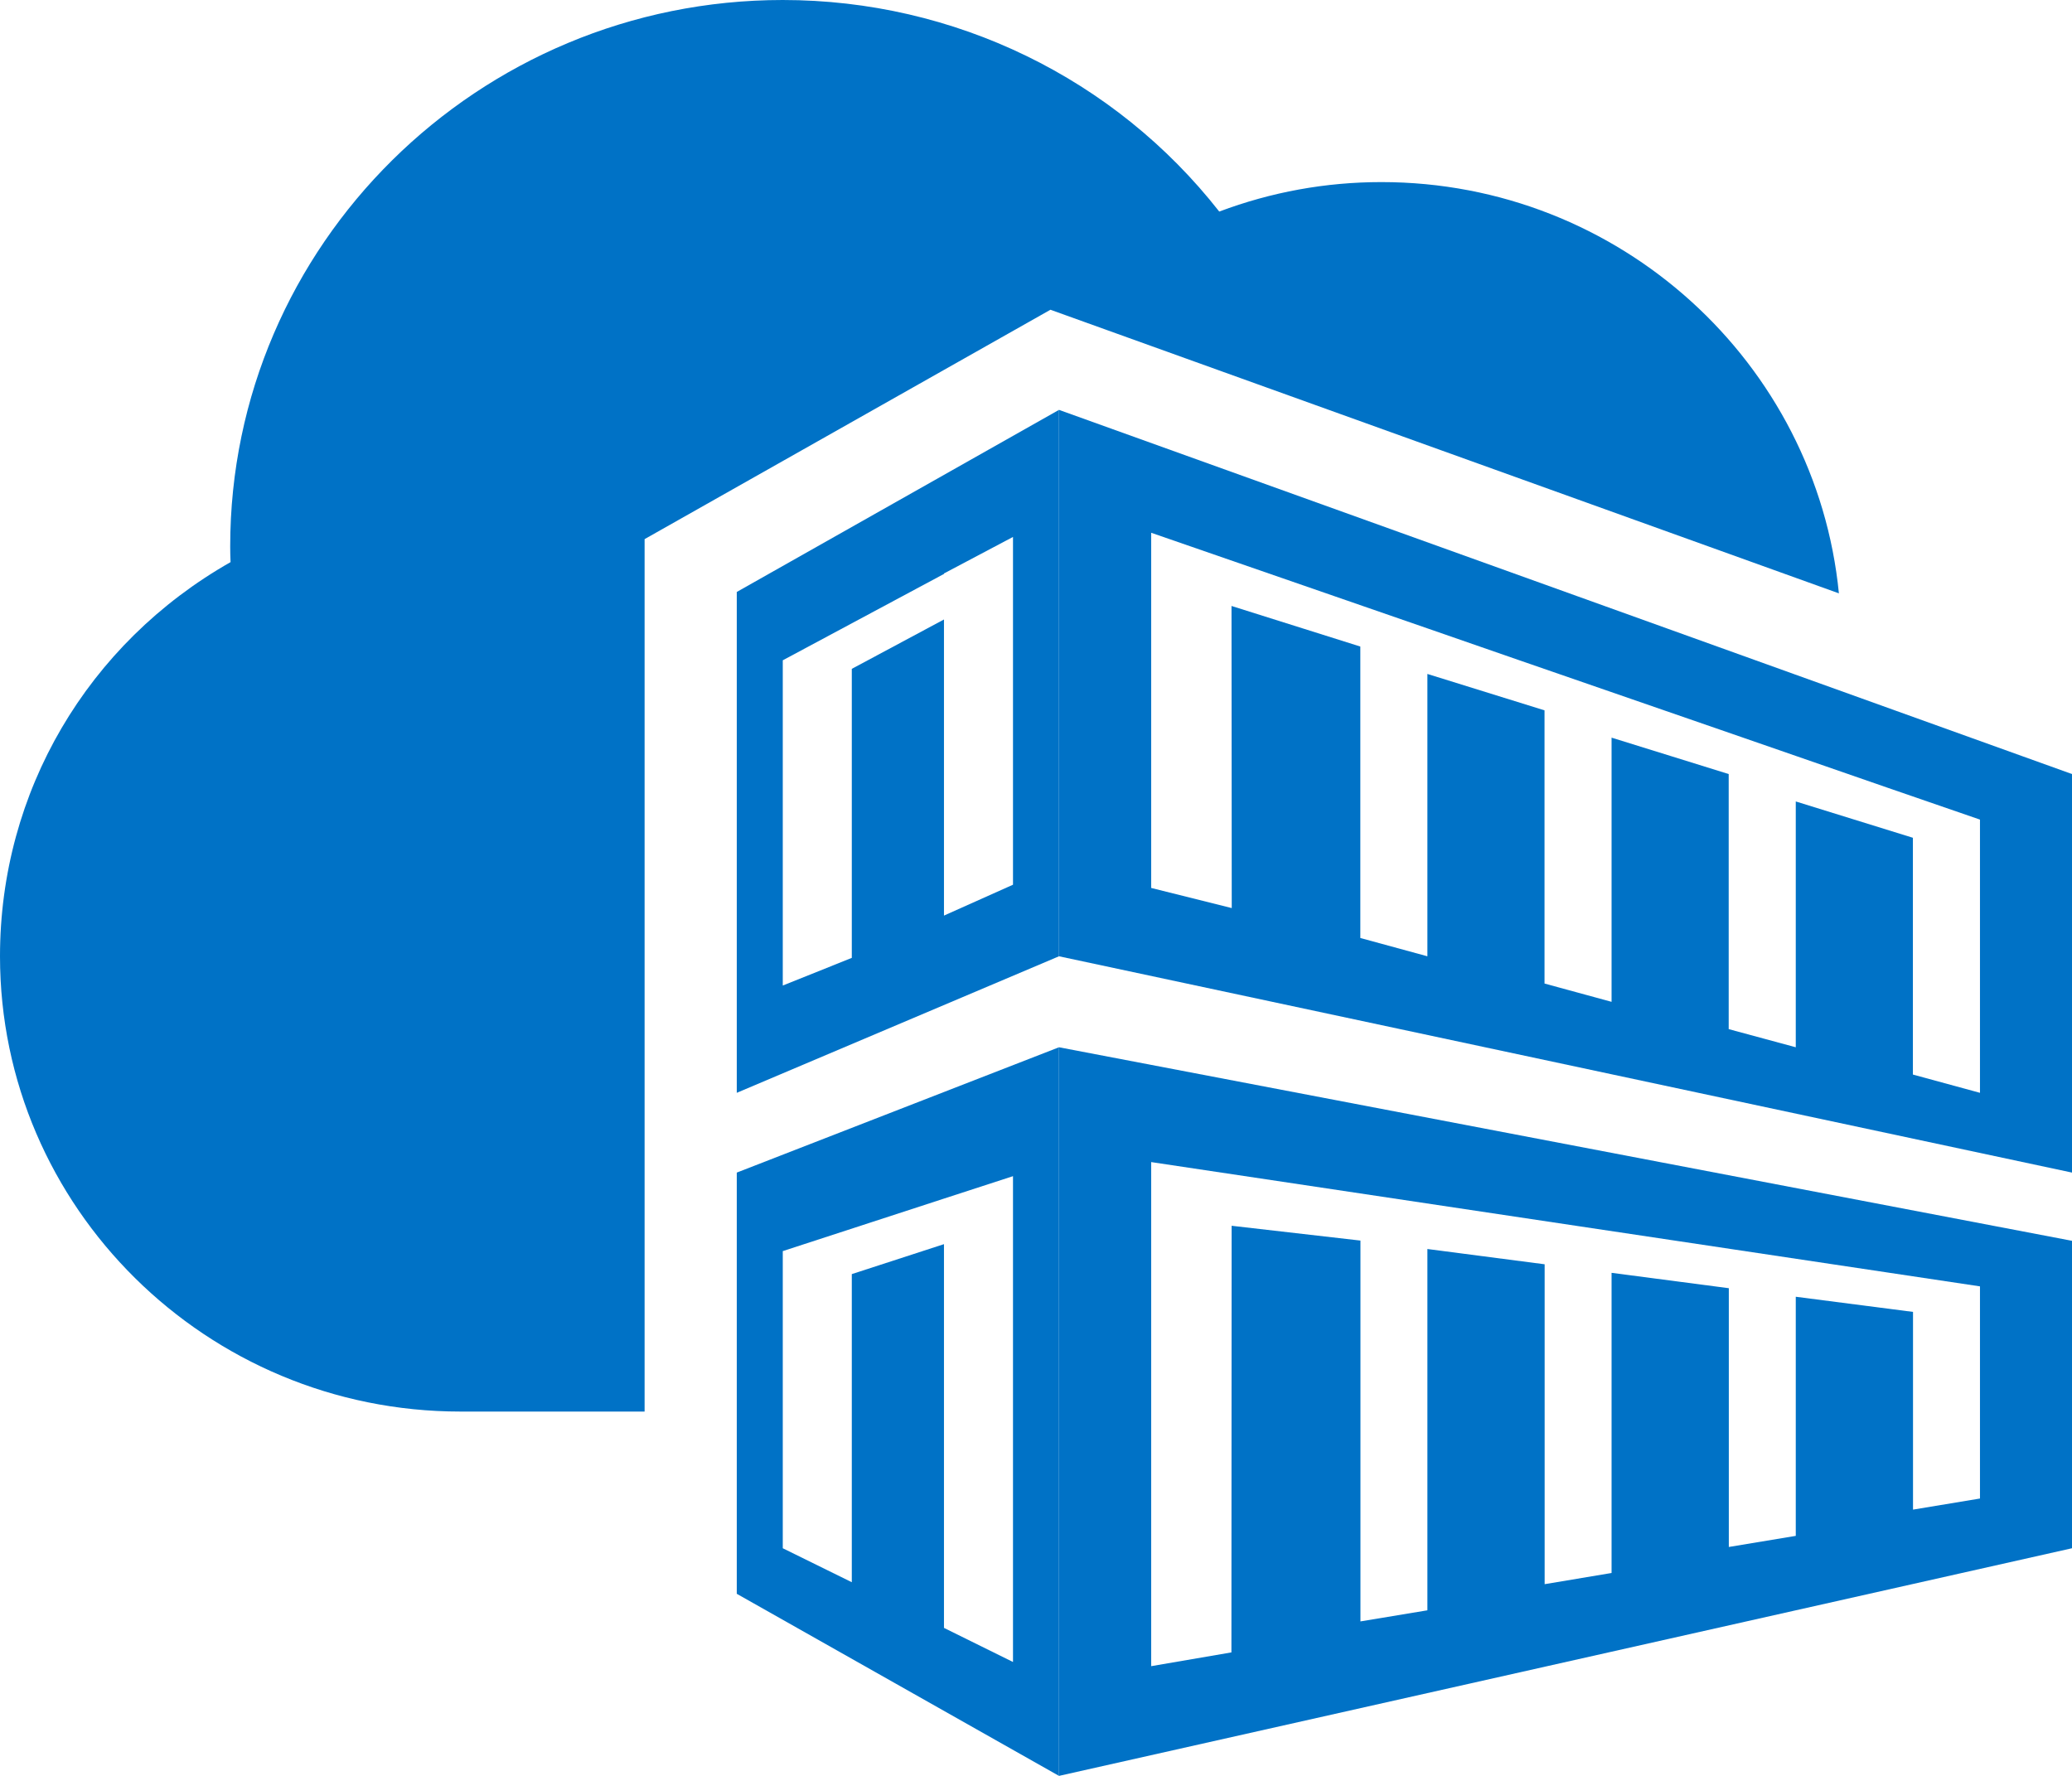
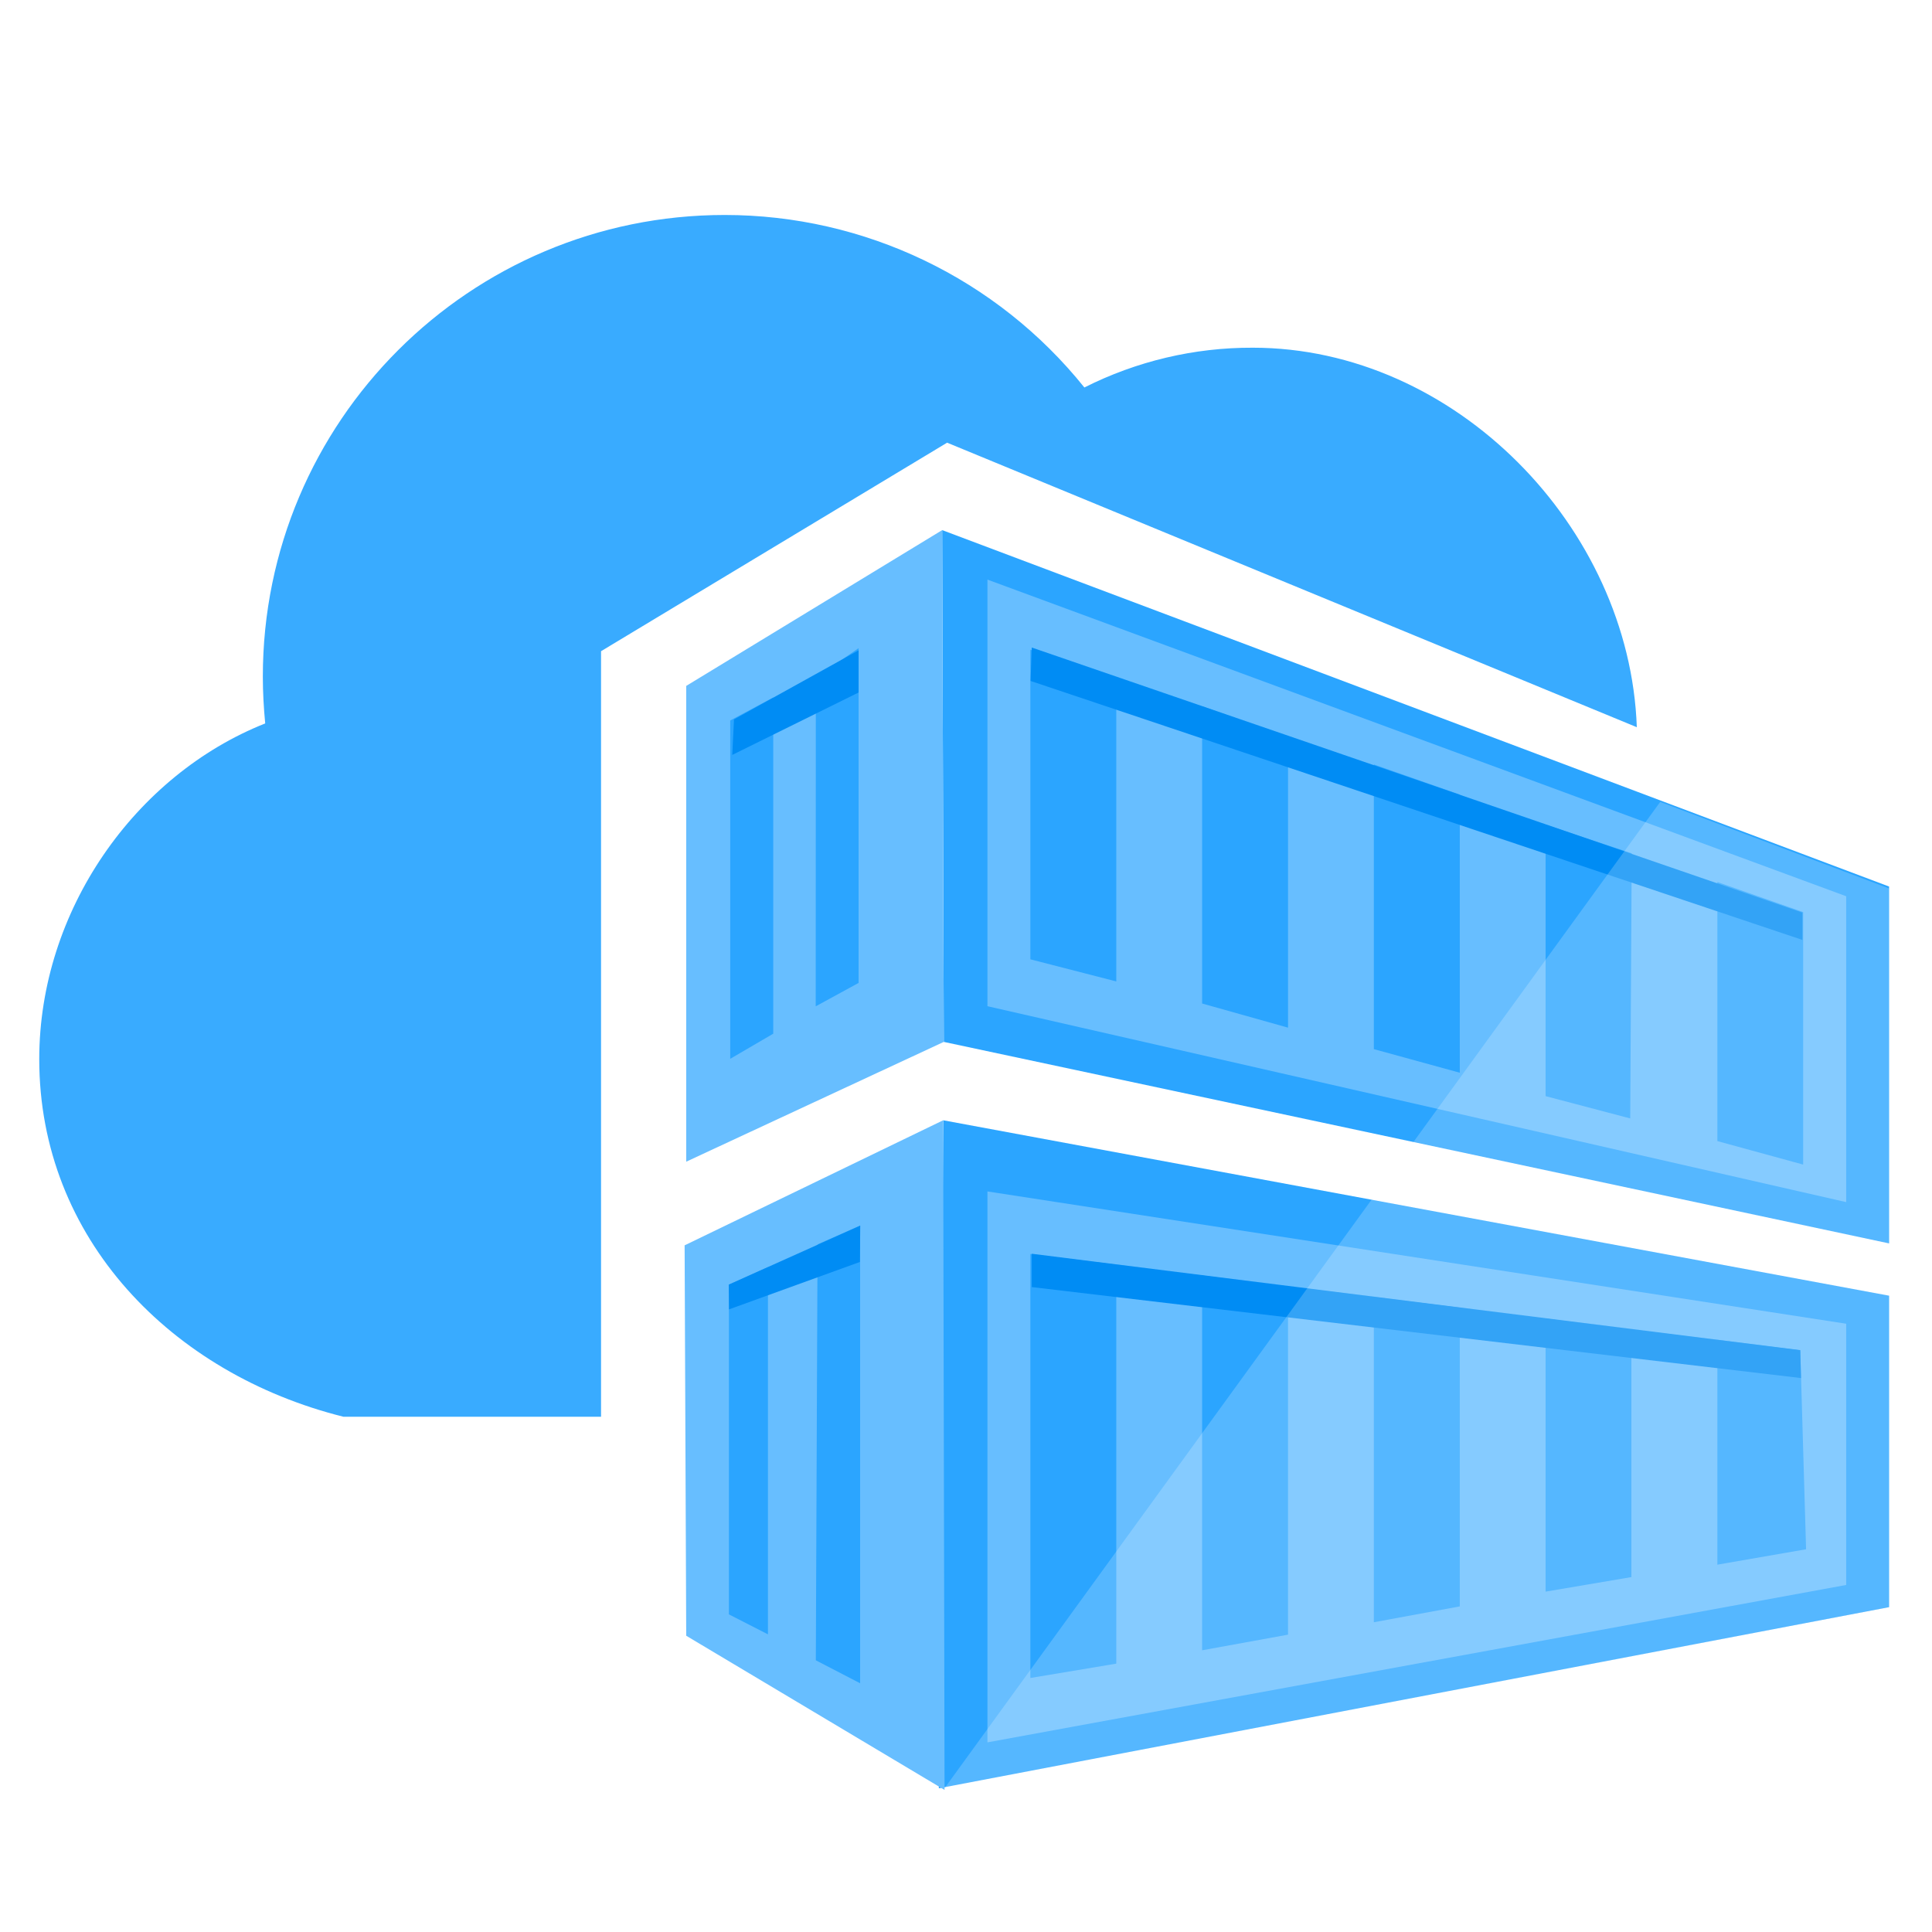
- <svg xmlns="http://www.w3.org/2000/svg" width="70pt" height="60pt" viewBox="0 0 70 60" version="1.1">
+ <svg xmlns="http://www.w3.org/2000/svg" xmlns:xlink="http://www.w3.org/1999/xlink" width="70pt" height="70pt" viewBox="0 0 70 70" version="1.1">
+   <defs>
+     <filter id="alpha" filterUnits="objectBoundingBox" x="0%" y="0%" width="100%" height="100%">
+       <feColorMatrix type="matrix" in="SourceGraphic" values="0 0 0 0 1 0 0 0 0 1 0 0 0 0 1 0 0 0 1 0" />
+     </filter>
+     <mask id="mask0">
+       <g filter="url(#alpha)">
+         <rect x="0" y="0" width="70" height="70" style="fill:rgb(0,0,0);fill-opacity:0.2;stroke:none;" />
+       </g>
+     </mask>
+     <clipPath id="clip1">
+       <rect x="0" y="0" width="70" height="70" />
+     </clipPath>
+     <g id="surface5" clip-path="url(#clip1)">
+       <path style=" stroke:none;fill-rule:nonzero;fill:rgb(255,255,255);fill-opacity:1;" d="M 68.445 32.191 L 68.445 58.23 L 34.223 64.789 L 60.152 29.055 Z M 68.445 32.191 " />
+     </g>
+   </defs>
  <g id="surface1">
-     <path style=" stroke:none;fill-rule:nonzero;fill:rgb(0%,44.706%,77.647%);fill-opacity:1;" d="M 24.891 20 L 24.891 36.922 L 35.777 32.309 L 35.777 13.848 Z M 34.223 18.141 L 34.223 29.891 L 31.891 30.934 L 31.891 20.93 L 28.777 22.598 L 28.777 32.363 L 26.445 33.297 L 26.445 22.309 L 31.891 19.391 L 31.891 19.375 Z M 34.223 18.141 " />
-     <path style=" stroke:none;fill-rule:nonzero;fill:rgb(0%,44.706%,77.647%);fill-opacity:1;" d="M 35.777 13.848 L 35.777 32.309 L 70 39.617 L 70 26.152 Z M 66.891 29.23 L 66.891 36.922 L 64.625 36.305 L 64.625 28.305 L 60.668 27.078 L 60.668 35.383 L 58.402 34.77 L 58.402 26.152 L 54.445 24.922 L 54.445 33.848 L 52.18 33.23 L 52.18 24 L 48.223 22.77 L 48.223 32.309 L 45.957 31.691 L 45.957 21.844 L 41.605 20.473 L 41.613 30.68 L 38.891 30 L 38.891 18 L 45.109 20.152 L 48.223 21.23 L 51.332 22.309 L 52.891 22.848 L 58.887 24.922 L 60.668 25.539 L 63.777 26.617 L 66.891 27.691 Z M 66.891 29.23 " />
-     <path style=" stroke:none;fill-rule:nonzero;fill:rgb(0%,44.706%,77.647%);fill-opacity:1;" d="M 35.777 35.383 L 35.777 60 L 70 52.309 L 70 41.922 Z M 66.891 50.629 L 64.629 51.004 L 64.629 44.324 L 60.668 43.812 L 60.668 51.891 L 58.406 52.266 L 58.406 43.523 L 54.445 43.004 L 54.445 53.145 L 52.184 53.523 L 52.184 42.715 L 48.223 42.199 L 48.223 54.406 L 45.961 54.781 L 45.961 41.914 L 41.609 41.414 L 41.602 55.828 L 38.891 56.293 L 38.891 39.262 L 66.891 43.461 Z M 66.891 50.629 " />
-     <path style=" stroke:none;fill-rule:nonzero;fill:rgb(0%,44.706%,77.647%);fill-opacity:1;" d="M 21.777 18.215 L 35.488 10.465 L 62.125 20.047 C 61.359 12.266 54.73 6.152 46.668 6.152 C 44.785 6.152 42.949 6.488 41.191 7.148 C 37.664 2.648 32.242 0 26.445 0 C 16.152 0 7.777 8.281 7.777 18.461 C 7.777 18.641 7.781 18.816 7.789 18.992 C 2.957 21.738 0 26.75 0 32.309 C 0 40.789 6.977 47.691 15.555 47.691 L 21.777 47.691 Z M 21.777 18.215 " />
-     <path style=" stroke:none;fill-rule:nonzero;fill:rgb(0%,44.706%,77.647%);fill-opacity:1;" d="M 24.891 39.617 L 24.891 53.848 L 35.777 60 L 35.777 35.383 Z M 34.223 41.273 L 34.223 56.152 L 31.891 55 L 31.891 42.035 L 28.777 43.047 L 28.777 53.457 L 26.445 52.309 L 26.445 42.27 L 31.891 40.496 L 34.223 39.738 Z M 34.223 41.273 " />
+     <path style=" stroke:none;fill-rule:nonzero;fill:rgb(57,171,255);fill-opacity:1;" d="M 21.777 51.332 L 12.445 51.332 C 6.223 49.777 1.422 44.875 1.422 38.375 C 1.422 32.996 4.895 28.082 9.609 26.211 C 9.555 25.648 9.523 25.082 9.523 24.516 C 9.523 15.273 17.02 7.789 26.258 7.789 C 31.324 7.789 36.117 10.086 39.289 14.039 C 41.18 13.086 43.27 12.59 45.391 12.598 C 52.707 12.598 59.047 19.09 59.305 26.348 L 34.316 16.039 L 21.777 23.594 Z M 21.777 51.332 " />
+     <path style=" stroke:none;fill-rule:nonzero;fill:rgb(43,165,255);fill-opacity:1;" d="M 68.445 58.23 L 34.016 64.793 L 34.176 40.59 L 68.445 46.945 Z M 34.137 19.207 L 68.445 32.121 L 68.445 45.051 L 34.195 37.75 " />
+     <path style=" stroke:none;fill-rule:nonzero;fill:rgb(103,190,255);fill-opacity:1;" d="M 34.195 37.75 L 24.863 42.09 L 24.863 24.852 L 34.137 19.207 M 66.891 43.555 L 35.777 36.457 L 35.777 21 L 66.891 32.473 Z M 49.777 38.012 L 52.891 38.867 L 52.891 28.789 L 49.777 27.699 Z M 46.668 26.707 L 43.555 25.586 L 43.555 36.359 L 46.668 37.234 Z M 56 39.715 L 59.066 40.523 L 59.121 30.918 L 56 29.879 Z M 37.332 34.758 L 40.445 35.559 L 40.445 24.562 L 37.332 23.539 Z M 65.332 33.047 L 62.223 31.957 L 62.223 41.344 L 65.332 42.195 Z M 35.777 43.168 L 35.777 63.129 L 66.891 57.426 L 66.891 47.961 Z M 37.332 60.797 L 37.332 45.434 L 40.445 45.824 L 40.445 60.277 Z M 46.668 59.227 L 43.555 59.793 L 43.555 46.211 L 46.668 46.668 Z M 49.777 58.777 L 49.777 46.988 L 52.891 47.379 L 52.891 58.203 Z M 59.109 57.141 L 56 57.668 L 56 47.77 L 59.109 48.223 Z M 65.438 56.133 L 62.223 56.691 L 62.223 48.547 L 65.227 48.922 Z M 65.438 56.133 " />
+     <path style=" stroke:none;fill-rule:nonzero;fill:rgb(43,165,255);fill-opacity:1;" d="M 28.016 37.453 L 26.457 38.363 L 26.457 26.105 L 28.016 25.27 Z M 31.109 23.484 L 29.559 24.555 L 29.555 36.461 L 31.109 35.613 Z M 31.109 23.484 " />
+     <path style=" stroke:none;fill-rule:nonzero;fill:rgb(103,190,255);fill-opacity:1;" d="M 24.863 59.266 L 24.805 45.121 L 34.172 40.59 L 34.223 64.852 " />
+     <path style=" stroke:none;fill-rule:nonzero;fill:rgb(43,165,255);fill-opacity:1;" d="M 27.824 59.215 L 26.41 58.492 L 26.41 46.547 L 27.824 45.91 Z M 31.164 44.406 L 29.621 45.086 L 29.559 60.156 L 31.164 60.988 Z M 31.164 44.406 " />
+     <path style=" stroke:none;fill-rule:nonzero;fill:rgb(0,140,244);fill-opacity:1;" d="M 65.305 34.055 L 37.34 24.672 L 37.383 23.461 L 65.305 33.066 Z M 65.227 48.918 L 37.383 45.426 L 37.383 46.633 L 65.254 49.93 Z M 31.109 25.09 L 31.109 23.562 L 26.594 26.066 L 26.531 27.352 Z M 26.414 47.441 L 31.156 45.723 L 31.168 44.406 L 26.406 46.543 Z M 26.414 47.441 " />
+     <use xlink:href="#surface5" mask="url(#mask0)" />
  </g>
</svg>
